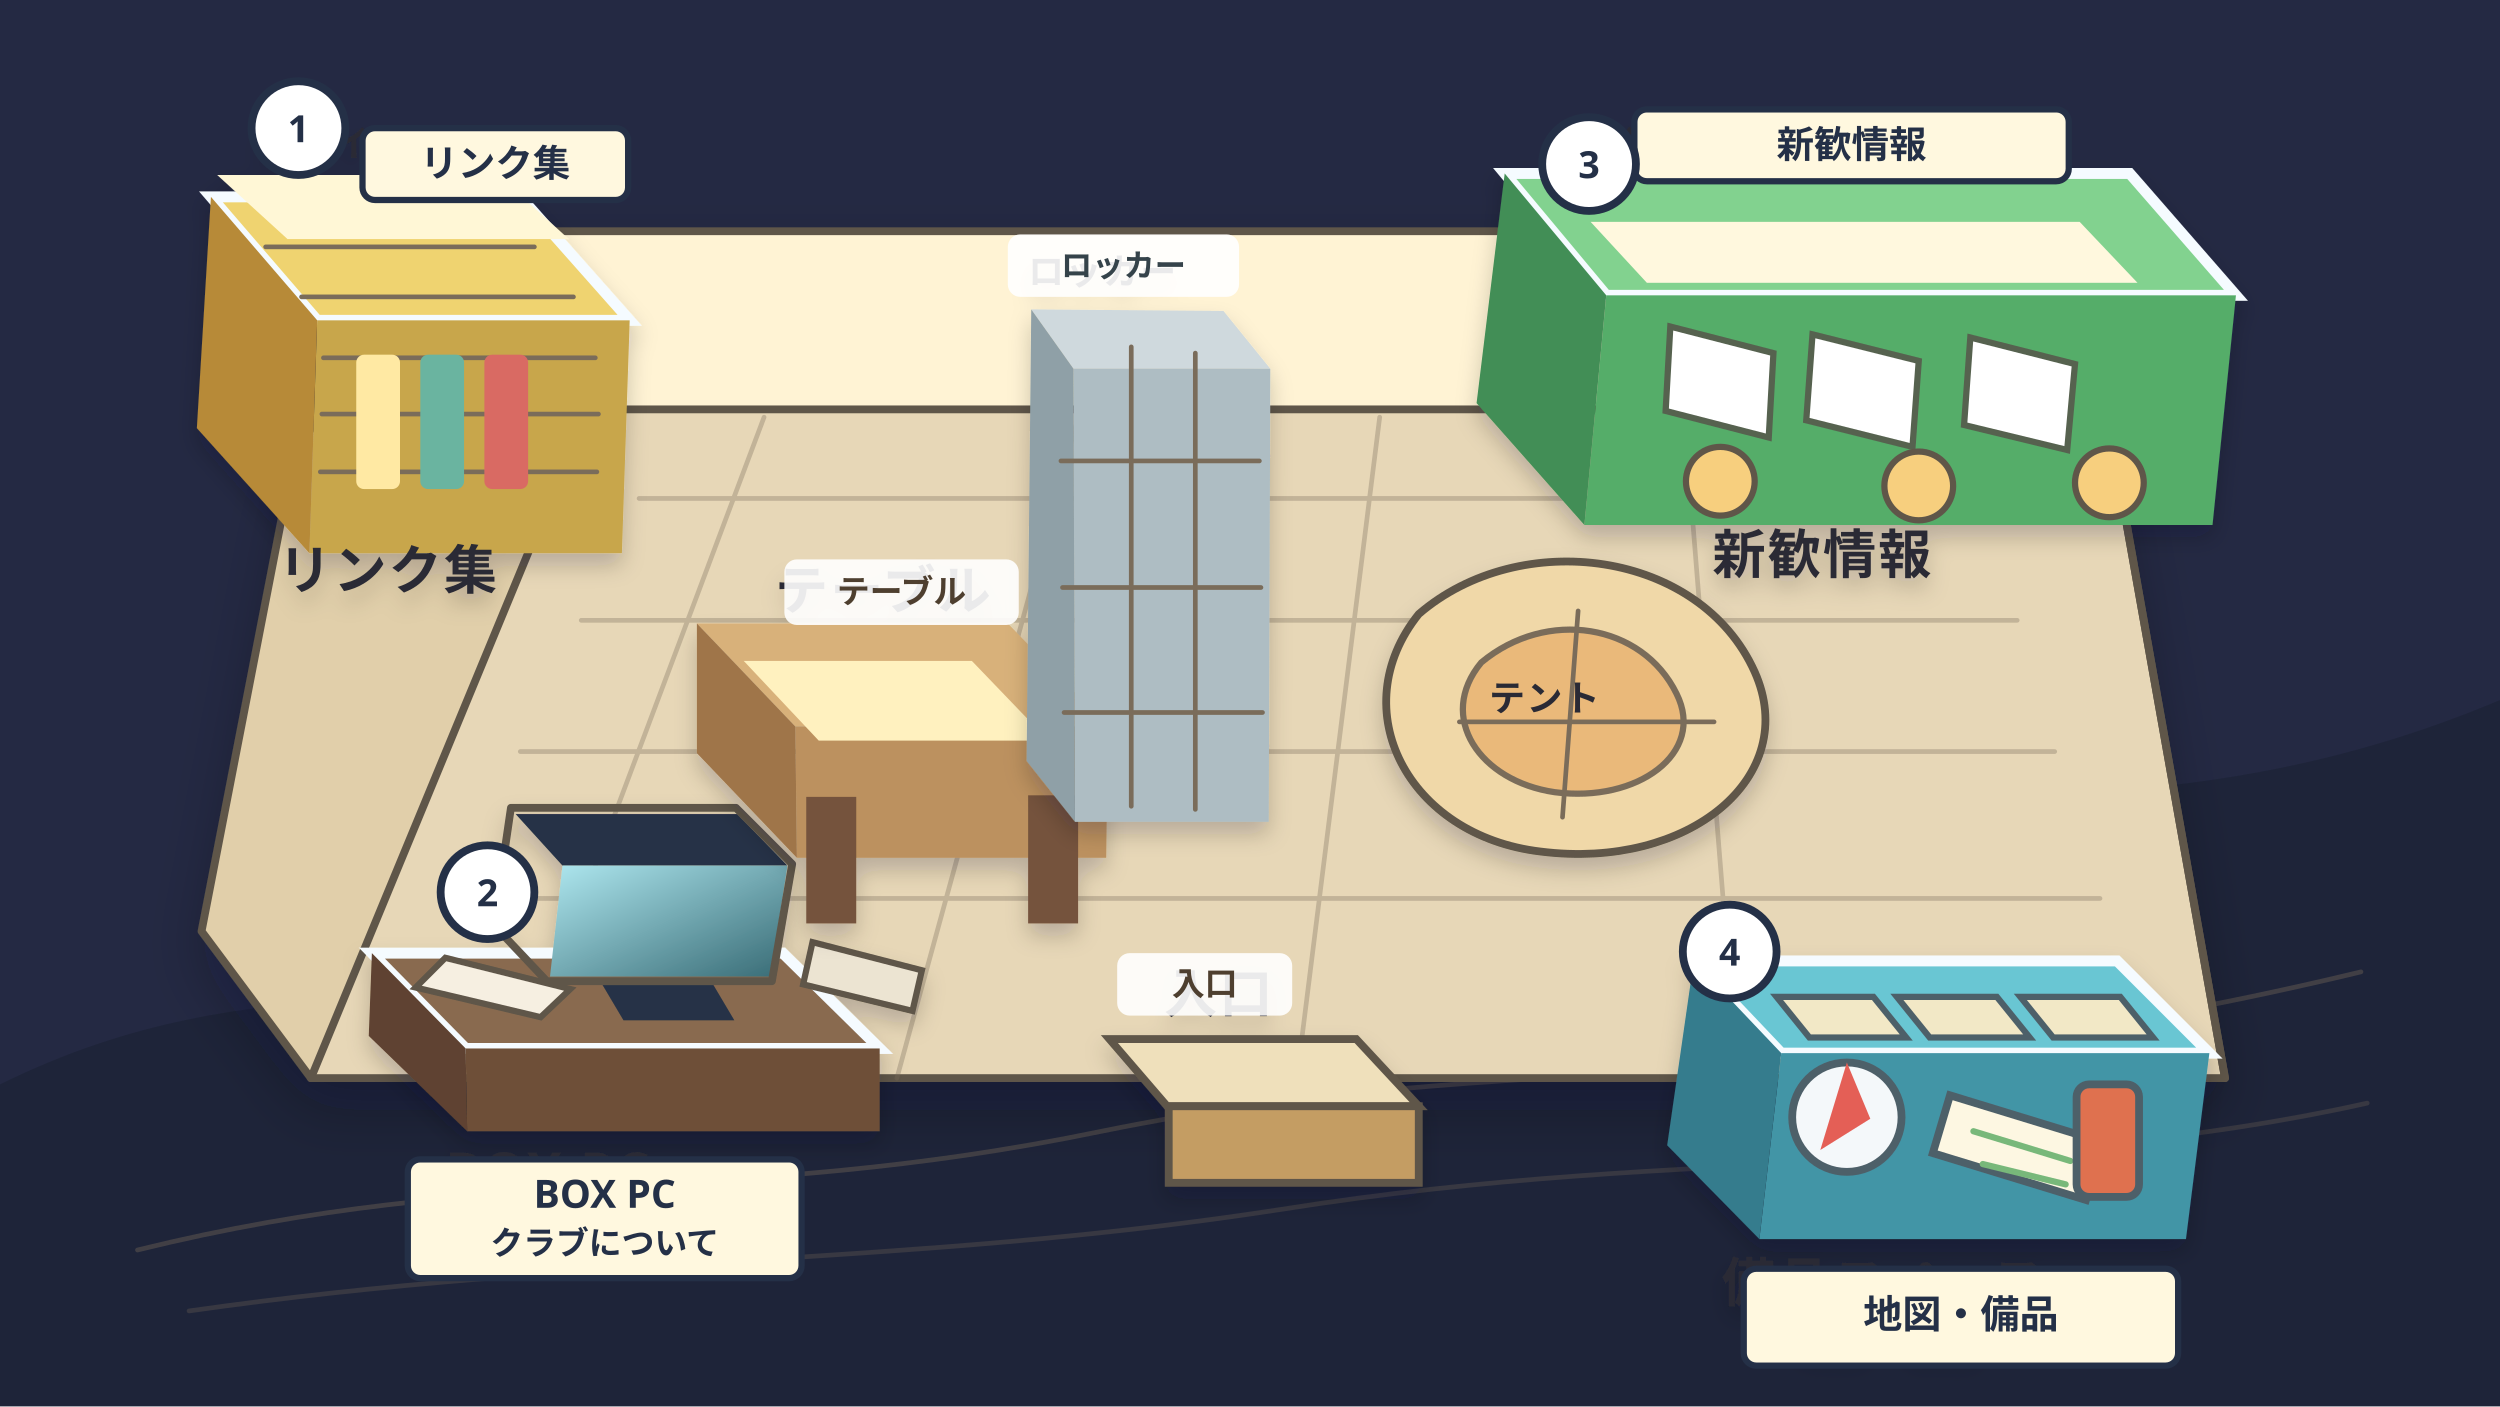
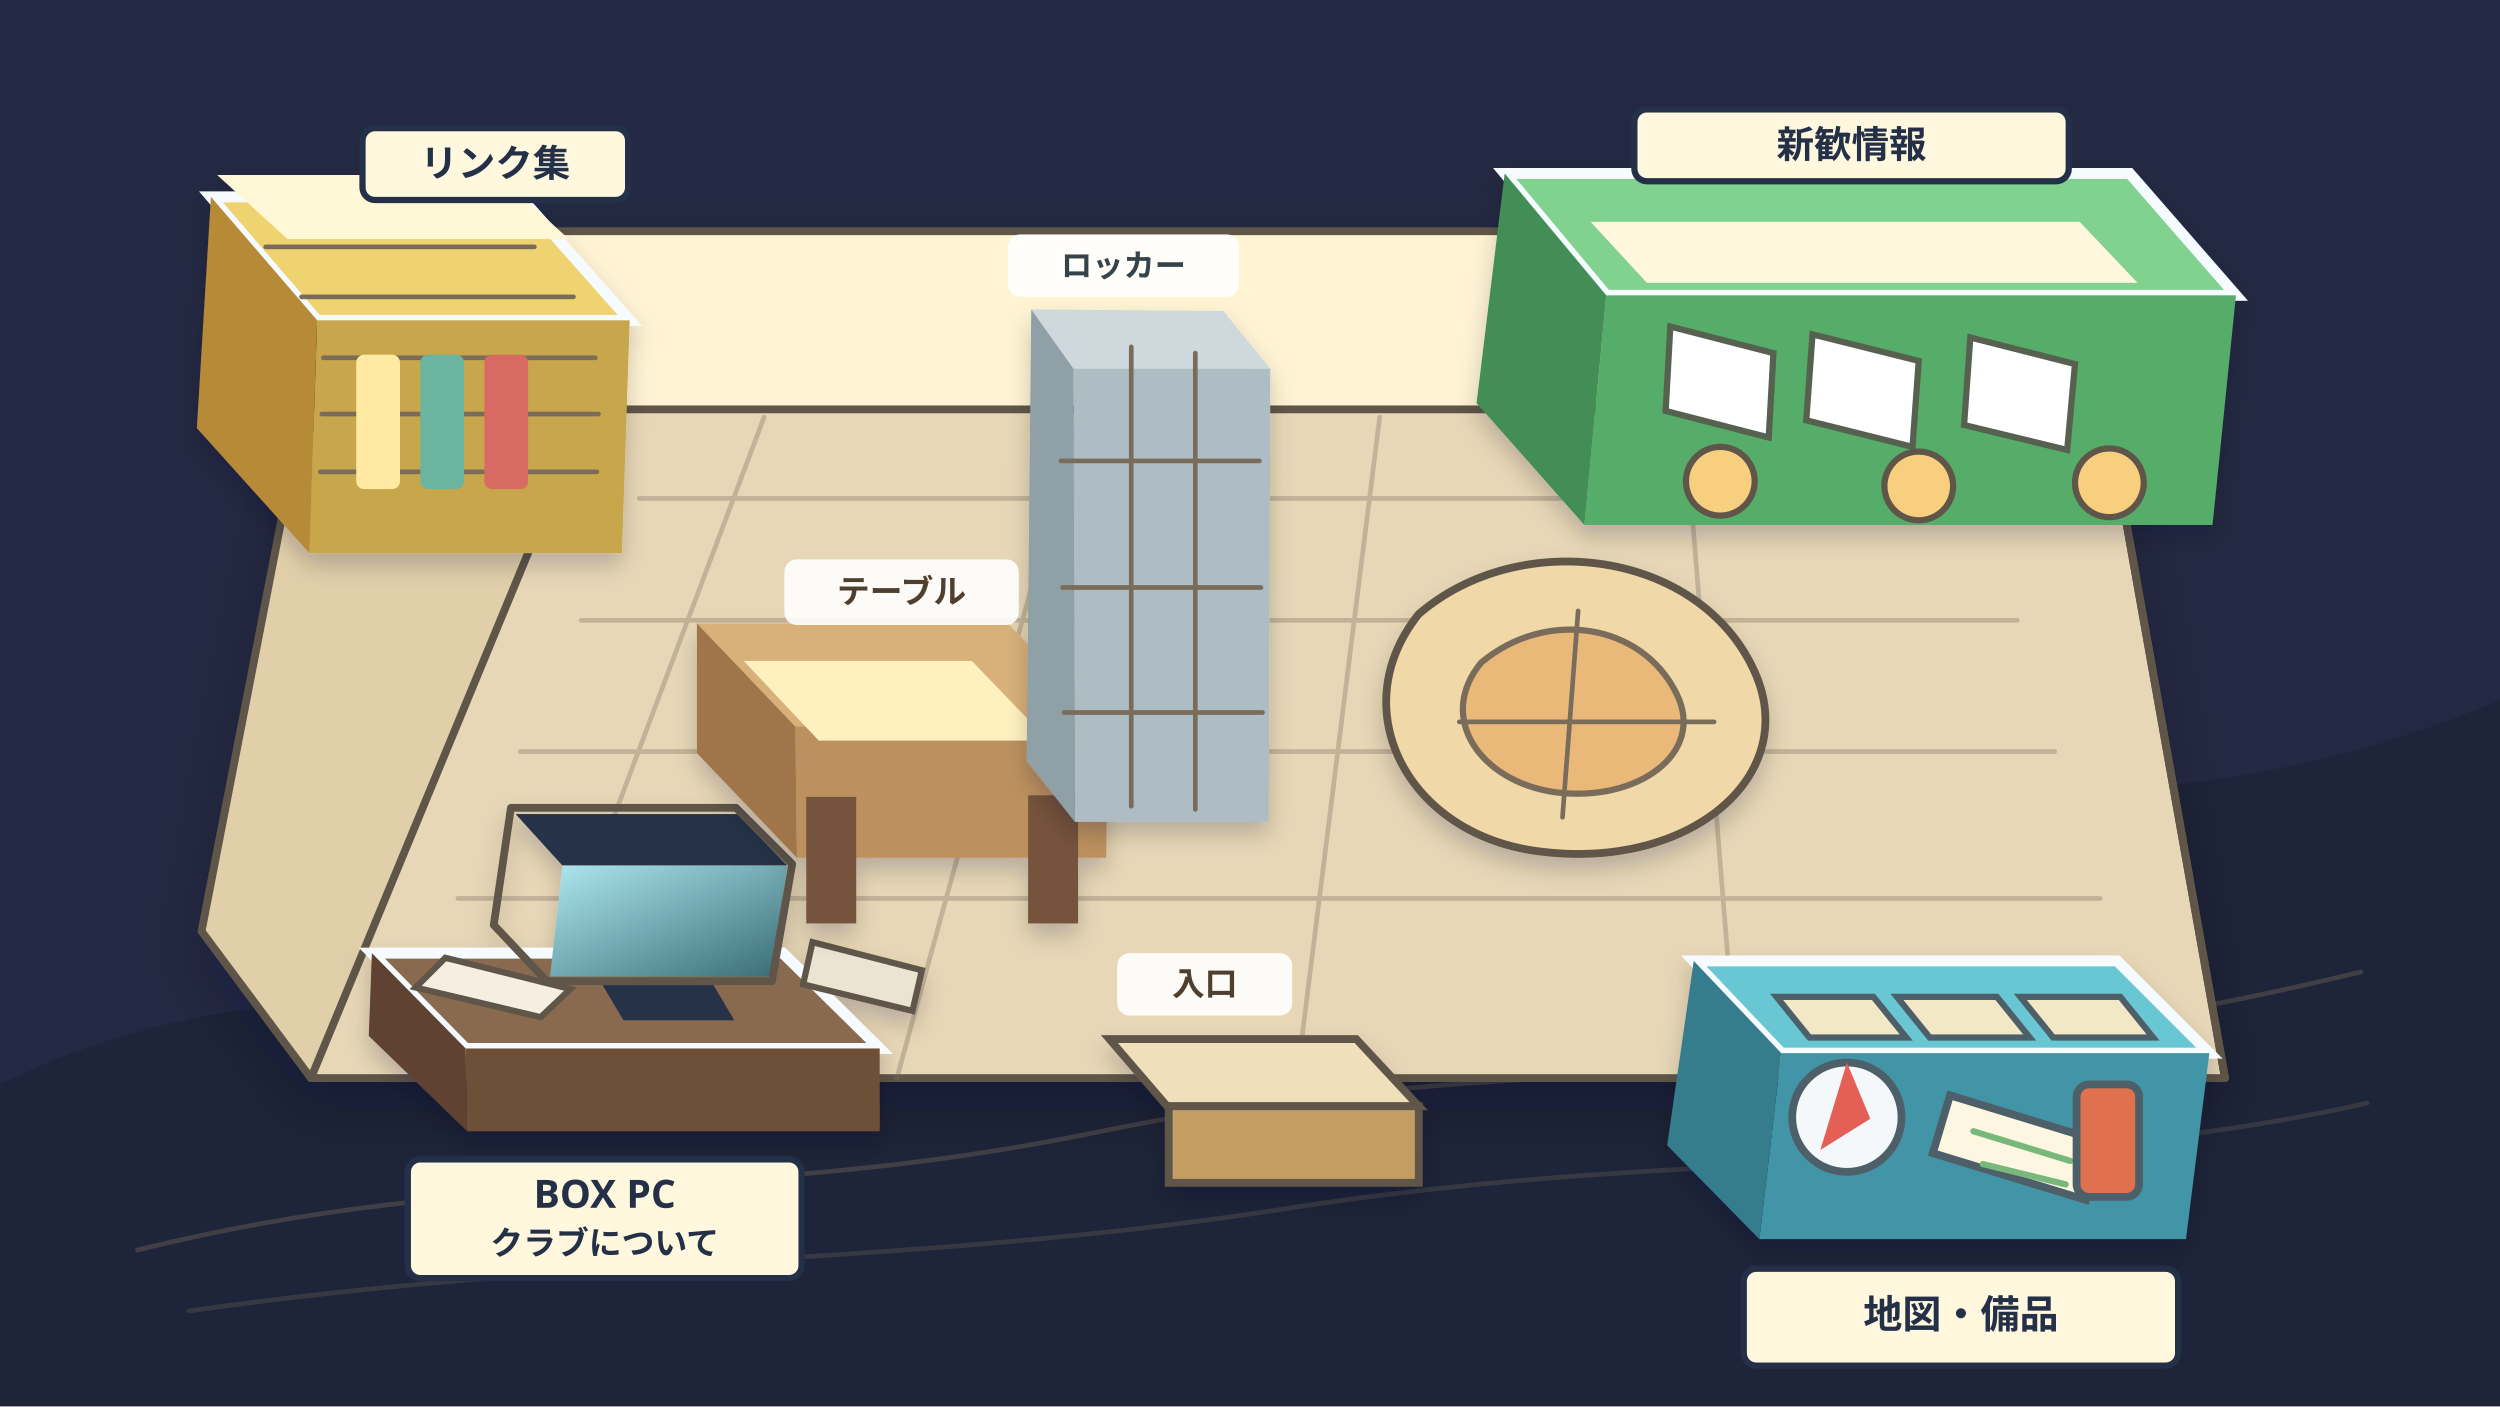
<svg xmlns="http://www.w3.org/2000/svg" viewBox="0 0 1600 900" role="img" aria-labelledby="title desc" fill="none">
  <defs>
    <linearGradient id="floor" x1="0" y1="0" x2="1" y2="1">
      <stop offset="0" stop-color="#f5ead4" />
      <stop offset=".56" stop-color="#e8dbc0" />
      <stop offset="1" stop-color="#d5c49f" />
    </linearGradient>
    <linearGradient id="backWall" x1="0" y1="0" x2="0" y2="1">
      <stop offset="0" stop-color="#fffaf0" />
      <stop offset="1" stop-color="#eadfc8" />
    </linearGradient>
    <linearGradient id="rightWall" x1="0" y1="0" x2="1" y2="1">
      <stop offset="0" stop-color="#eee1ca" />
      <stop offset="1" stop-color="#cfb98f" />
    </linearGradient>
    <linearGradient id="glass" x1="0" y1="0" x2="1" y2="1">
      <stop offset="0" stop-color="#aee7ef" />
      <stop offset="1" stop-color="#386b75" />
    </linearGradient>
    <filter id="shadow" x="-20%" y="-20%" width="140%" height="150%">
      <feDropShadow dx="0" dy="18" stdDeviation="18" flood-color="#141824" flood-opacity=".24" />
    </filter>
    <filter id="softShadow" x="-30%" y="-30%" width="160%" height="170%">
      <feDropShadow dx="0" dy="8" stdDeviation="7" flood-color="#121620" flood-opacity=".2" />
    </filter>
    <style>
      .line{fill:none;stroke:#5f5649;stroke-width:5;stroke-linecap:round;stroke-linejoin:round}
      .thin{fill:none;stroke:#7a6c5a;stroke-width:3;stroke-linecap:round;stroke-linejoin:round}
      .label{font-family:"Yu Gothic","Hiragino Kaku Gothic ProN",Meiryo,sans-serif;font-weight:800;letter-spacing:.04em;fill:#2b2c35}
      .small{font-size:23px}
      .med{font-size:34px}
      .hot{stroke:#f5fbff;stroke-width:7}
-       .pin{fill:#ffffff;stroke:#243047;stroke-width:5}
-       .pinText{font-family:"Yu Gothic","Hiragino Kaku Gothic ProN",Meiryo,sans-serif;font-size:24px;font-weight:800;fill:#243047}
      .mapLine{fill:none;stroke:#78b87a;stroke-width:4;stroke-linecap:round;stroke-linejoin:round}
    </style>
  </defs>
  <rect width="1600" height="900" fill="#242943" />
  <path d="M0 694 C170 610 293 661 454 605 C639 542 748 609 938 550 C1176 477 1353 552 1600 448 L1600 900 L0 900 Z" fill="#192032" opacity=".55" />
  <path d="M88 800 C319 743 463 774 705 724 C975 669 1154 708 1511 622" class="thin" opacity=".38" />
  <path d="M121 839 C374 803 580 811 820 774 C1084 732 1291 756 1515 706" class="thin" opacity=".28" />
  <g filter="url(#shadow)">
    <path d="M278 148 L1248 148 L1348 262 L376 262 Z" fill="#fff3d4" />
    <path d="M1248 148 L1348 262 L1424 690 L1328 587 Z" fill="#d8c49e" />
    <path d="M376 262 L1348 262 L1424 690 L199 690 Z" fill="#e7d7b7" />
    <path d="M278 148 L376 262 L199 690 L129 596 L188 292 Z" fill="#e1cfaa" />
    <path d="M278 148 L1248 148 L1348 262 L1424 690 L199 690 L129 596 L188 292 Z" class="line" />
    <path d="M376 262 L1348 262" class="line" />
    <path d="M376 262 L199 690" class="line" />
    <path d="M1348 262 L1424 690" class="line" />
  </g>
  <g opacity=".34">
    <path d="M409 319 L1268 319" class="thin" />
    <path d="M372 397 L1291 397" class="thin" />
    <path d="M333 481 L1315 481" class="thin" />
    <path d="M293 575 L1344 575" class="thin" />
    <path d="M489 267 L330 690" class="thin" />
    <path d="M690 267 L574 690" class="thin" />
    <path d="M883 267 L830 690" class="thin" />
    <path d="M1078 267 L1112 690" class="thin" />
  </g>
  <g id="links-corner" filter="url(#softShadow)">
    <path d="M135 126 L333 126 L403 205 L203 205 Z" fill="#efd36f" class="hot" />
    <path d="M203 205 L403 205 L398 354 L198 354 Z" fill="#c8a64b" />
    <path d="M135 126 L203 205 L198 354 L126 274 Z" fill="#b78a38" />
    <path d="M170 158 L342 158" class="thin" />
    <path d="M193 190 L367 190" class="thin" />
    <path d="M207 229 L381 229" class="thin" />
    <path d="M206 265 L383 265" class="thin" />
    <path d="M205 302 L382 302" class="thin" />
    <rect x="228" y="227" width="28" height="86" rx="5" fill="#ffe9a3" />
    <rect x="269" y="227" width="28" height="86" rx="5" fill="#6ab4a0" />
    <rect x="310" y="227" width="28" height="86" rx="5" fill="#d96b63" />
    <path d="M139 112 L319 112 L364 153 L184 153 Z" fill="#fff7d6" />
-     <text x="166" y="100" class="label small">旧サイト・SNS</text>
-     <text x="178" y="377" class="label med">リンク集</text>
  </g>
  <g id="club-pc" filter="url(#softShadow)">
    <path d="M238 610 L501 610 L563 671 L298 671 Z" fill="#896b50" class="hot" />
    <path d="M298 671 L563 671 L563 724 L299 724 Z" fill="#6e5039" />
    <path d="M238 610 L298 671 L299 724 L236 663 Z" fill="#5f4330" />
    <path d="M330 521 L472 521 L504 554 L360 554 Z" fill="#273346" />
    <path d="M360 554 L504 554 L493 625 L352 625 Z" fill="url(#glass)" />
    <path d="M383 626 L454 626 L470 653 L399 653 Z" fill="#273346" />
    <path d="M327 517 L471 517 L507 553 L494 628 L350 628 L316 592 Z" class="line" />
    <path d="M520 603 L590 621 L584 647 L514 630 Z" fill="#ece4d2" stroke="#5f5649" stroke-width="4" />
    <path d="M285 613 L365 633 L346 651 L266 632 Z" fill="#f6efe1" stroke="#5f5649" stroke-width="4" />
-     <text x="285" y="762" class="label med">BOX PC</text>
-     <text x="278" y="796" class="label small">クラブについて</text>
  </g>
  <g id="central-table" filter="url(#softShadow)">
    <path d="M446 399 L645 399 L709 465 L509 465 Z" fill="#d8b17a" />
    <path d="M509 465 L709 465 L708 549 L510 549 Z" fill="#bc915e" />
    <path d="M446 399 L509 465 L510 549 L446 482 Z" fill="#9f7449" />
    <path d="M476 423 L622 423 L671 474 L524 474 Z" fill="#fff1bf" />
    <path d="M516 510 L548 510 L548 591 L516 591 Z" fill="#75533c" />
    <path d="M658 509 L690 509 L690 591 L658 591 Z" fill="#75533c" />
-     <text x="496" y="390" class="label med">テーブル</text>
  </g>
  <g id="lockers" filter="url(#softShadow)">
    <path d="M660 198 L783 199 L813 236 L687 236 Z" fill="#cfd9dd" />
    <path d="M687 236 L813 236 L812 526 L688 526 Z" fill="#aebdc3" />
    <path d="M660 198 L687 236 L688 526 L657 487 Z" fill="#8fa0a7" />
    <path d="M724 222 L724 516" class="thin" />
    <path d="M765 226 L765 518" class="thin" />
    <path d="M679 295 L806 295" class="thin" />
    <path d="M680 376 L807 376" class="thin" />
    <path d="M681 456 L808 456" class="thin" />
-     <text x="658" y="182" class="label small">ロッカー</text>
  </g>
  <g id="shinkan-space" filter="url(#softShadow)">
    <path d="M963 111 L1363 111 L1431 189 L1028 189 Z" fill="#82d28f" class="hot" />
    <path d="M1028 189 L1431 189 L1416 336 L1014 336 Z" fill="#55ad69" />
    <path d="M963 111 L1028 189 L1014 336 L945 258 Z" fill="#438e56" />
    <path d="M1018 142 L1331 142 L1368 181 L1054 181 Z" fill="#fff8de" />
    <path d="M1069 209 L1135 226 L1132 280 L1066 263 Z" fill="#ffffff" stroke="#56624f" stroke-width="4" />
    <path d="M1160 214 L1228 231 L1224 286 L1156 269 Z" fill="#ffffff" stroke="#56624f" stroke-width="4" />
    <path d="M1261 216 L1328 233 L1323 288 L1257 272 Z" fill="#ffffff" stroke="#56624f" stroke-width="4" />
    <circle cx="1101" cy="308" r="22" fill="#f7cf7e" stroke="#5f5649" stroke-width="4" />
    <circle cx="1228" cy="311" r="22" fill="#f7cf7e" stroke="#5f5649" stroke-width="4" />
    <circle cx="1350" cy="309" r="22" fill="#f7cf7e" stroke="#5f5649" stroke-width="4" />
-     <text x="1034" y="101" class="label small">各期専用スペース</text>
-     <text x="1096" y="367" class="label med">新歓情報</text>
  </g>
  <g id="sofa-tent" filter="url(#softShadow)">
    <path d="M908 393 C973 337 1088 352 1123 430 C1153 497 1081 557 986 545 C901 535 859 454 908 393 Z" fill="#f0d8a8" stroke="#5f5649" stroke-width="5" />
    <path d="M948 424 C990 389 1051 399 1073 444 C1092 482 1048 514 995 507 C947 500 919 459 948 424 Z" fill="#eab97a" stroke="#7a6c5a" stroke-width="4" />
    <path d="M1010 391 L1000 523" class="thin" />
    <path d="M934 462 L1097 462" class="thin" />
-     <text x="953" y="455" class="label small">テント</text>
  </g>
  <g id="equipment-space" filter="url(#softShadow)">
    <path d="M1084 615 L1355 615 L1414 674 L1140 674 Z" fill="#69c6d3" class="hot" />
    <path d="M1140 674 L1414 674 L1399 793 L1126 793 Z" fill="#4295a6" />
    <path d="M1084 615 L1140 674 L1126 793 L1067 733 Z" fill="#347c8d" />
    <path d="M1137 638 L1199 638 L1220 664 L1158 664 Z" fill="#f2e8c6" stroke="#4e6069" stroke-width="4" />
    <path d="M1214 638 L1278 638 L1299 664 L1235 664 Z" fill="#f2e8c6" stroke="#4e6069" stroke-width="4" />
    <path d="M1293 638 L1357 638 L1378 664 L1314 664 Z" fill="#f2e8c6" stroke="#4e6069" stroke-width="4" />
    <circle cx="1182" cy="715" r="35" fill="#f4f8fa" stroke="#4e6069" stroke-width="5" />
    <path d="M1182 680 L1197 716 L1165 736 Z" fill="#e45f57" />
    <path d="M1248 701 L1346 731 L1335 768 L1237 738 Z" fill="#fdf7e2" stroke="#4e6069" stroke-width="5" />
    <path d="M1263 724 L1325 743" class="mapLine" />
    <path d="M1269 745 L1322 758" class="mapLine" />
    <rect x="1329" y="694" width="40" height="72" rx="8" fill="#df714f" stroke="#4e6069" stroke-width="5" />
-     <text x="1102" y="833" class="label med">備品スペース</text>
-     <text x="1148" y="864" class="label small">地図・備品</text>
  </g>
  <g id="entrance" filter="url(#softShadow)">
    <path d="M710 665 L868 665 L908 708 L747 708 Z" fill="#efe0bb" stroke="#5f5649" stroke-width="5" />
    <path d="M748 708 L908 708 L908 757 L748 757 Z" fill="#c49d64" stroke="#5f5649" stroke-width="5" />
-     <text x="745" y="648" class="label med">入口</text>
  </g>
  <g id="visible-labels" font-family="&quot;Yu Gothic&quot;,&quot;Hiragino Kaku Gothic ProN&quot;,Meiryo,sans-serif" font-weight="800">
    <rect x="232" y="82" width="170" height="46" rx="8" fill="#fff8df" stroke="#243047" stroke-width="4" />
    <text x="317" y="113" text-anchor="middle" font-size="24" fill="#243047">リンク集</text>
    <rect x="261" y="742" width="252" height="76" rx="8" fill="#fff8df" stroke="#243047" stroke-width="4" />
    <text x="387" y="773" text-anchor="middle" font-size="25" fill="#243047">BOX PC</text>
    <text x="387" y="803" text-anchor="middle" font-size="21" fill="#243047">クラブについて</text>
    <rect x="1046" y="70" width="278" height="46" rx="8" fill="#fff8df" stroke="#243047" stroke-width="4" />
    <text x="1185" y="101" text-anchor="middle" font-size="24" fill="#243047">新歓情報</text>
    <rect x="1116" y="812" width="278" height="62" rx="8" fill="#fff8df" stroke="#243047" stroke-width="4" />
    <text x="1255" y="850" text-anchor="middle" font-size="25" fill="#243047">地図・備品</text>
    <rect x="502" y="358" width="150" height="42" rx="8" fill="#ffffff" opacity=".9" />
    <text x="577" y="386" text-anchor="middle" font-size="21" fill="#4e3f2f">テーブル</text>
    <rect x="645" y="150" width="148" height="40" rx="8" fill="#ffffff" opacity=".9" />
    <text x="719" y="177" text-anchor="middle" font-size="20" fill="#35434a">ロッカー</text>
    <rect x="715" y="610" width="112" height="40" rx="8" fill="#ffffff" opacity=".9" />
    <text x="771" y="637" text-anchor="middle" font-size="21" fill="#4e3f2f">入口</text>
  </g>
-   <g id="pins">
-     <g transform="translate(191 82)">
-       <circle r="30" class="pin" fill="#ffffff" stroke="#243047" stroke-width="5" />
-       <text y="9" text-anchor="middle" class="pinText" fill="#243047">1</text>
-     </g>
-     <g transform="translate(312 571)">
-       <circle r="30" class="pin" fill="#ffffff" stroke="#243047" stroke-width="5" />
-       <text y="9" text-anchor="middle" class="pinText" fill="#243047">2</text>
-     </g>
-     <g transform="translate(1017 105)">
-       <circle r="30" class="pin" fill="#ffffff" stroke="#243047" stroke-width="5" />
-       <text y="9" text-anchor="middle" class="pinText" fill="#243047">3</text>
-     </g>
-     <g transform="translate(1107 609)">
-       <circle r="30" class="pin" fill="#ffffff" stroke="#243047" stroke-width="5" />
-       <text y="9" text-anchor="middle" class="pinText" fill="#243047">4</text>
-     </g>
-   </g>
</svg>
